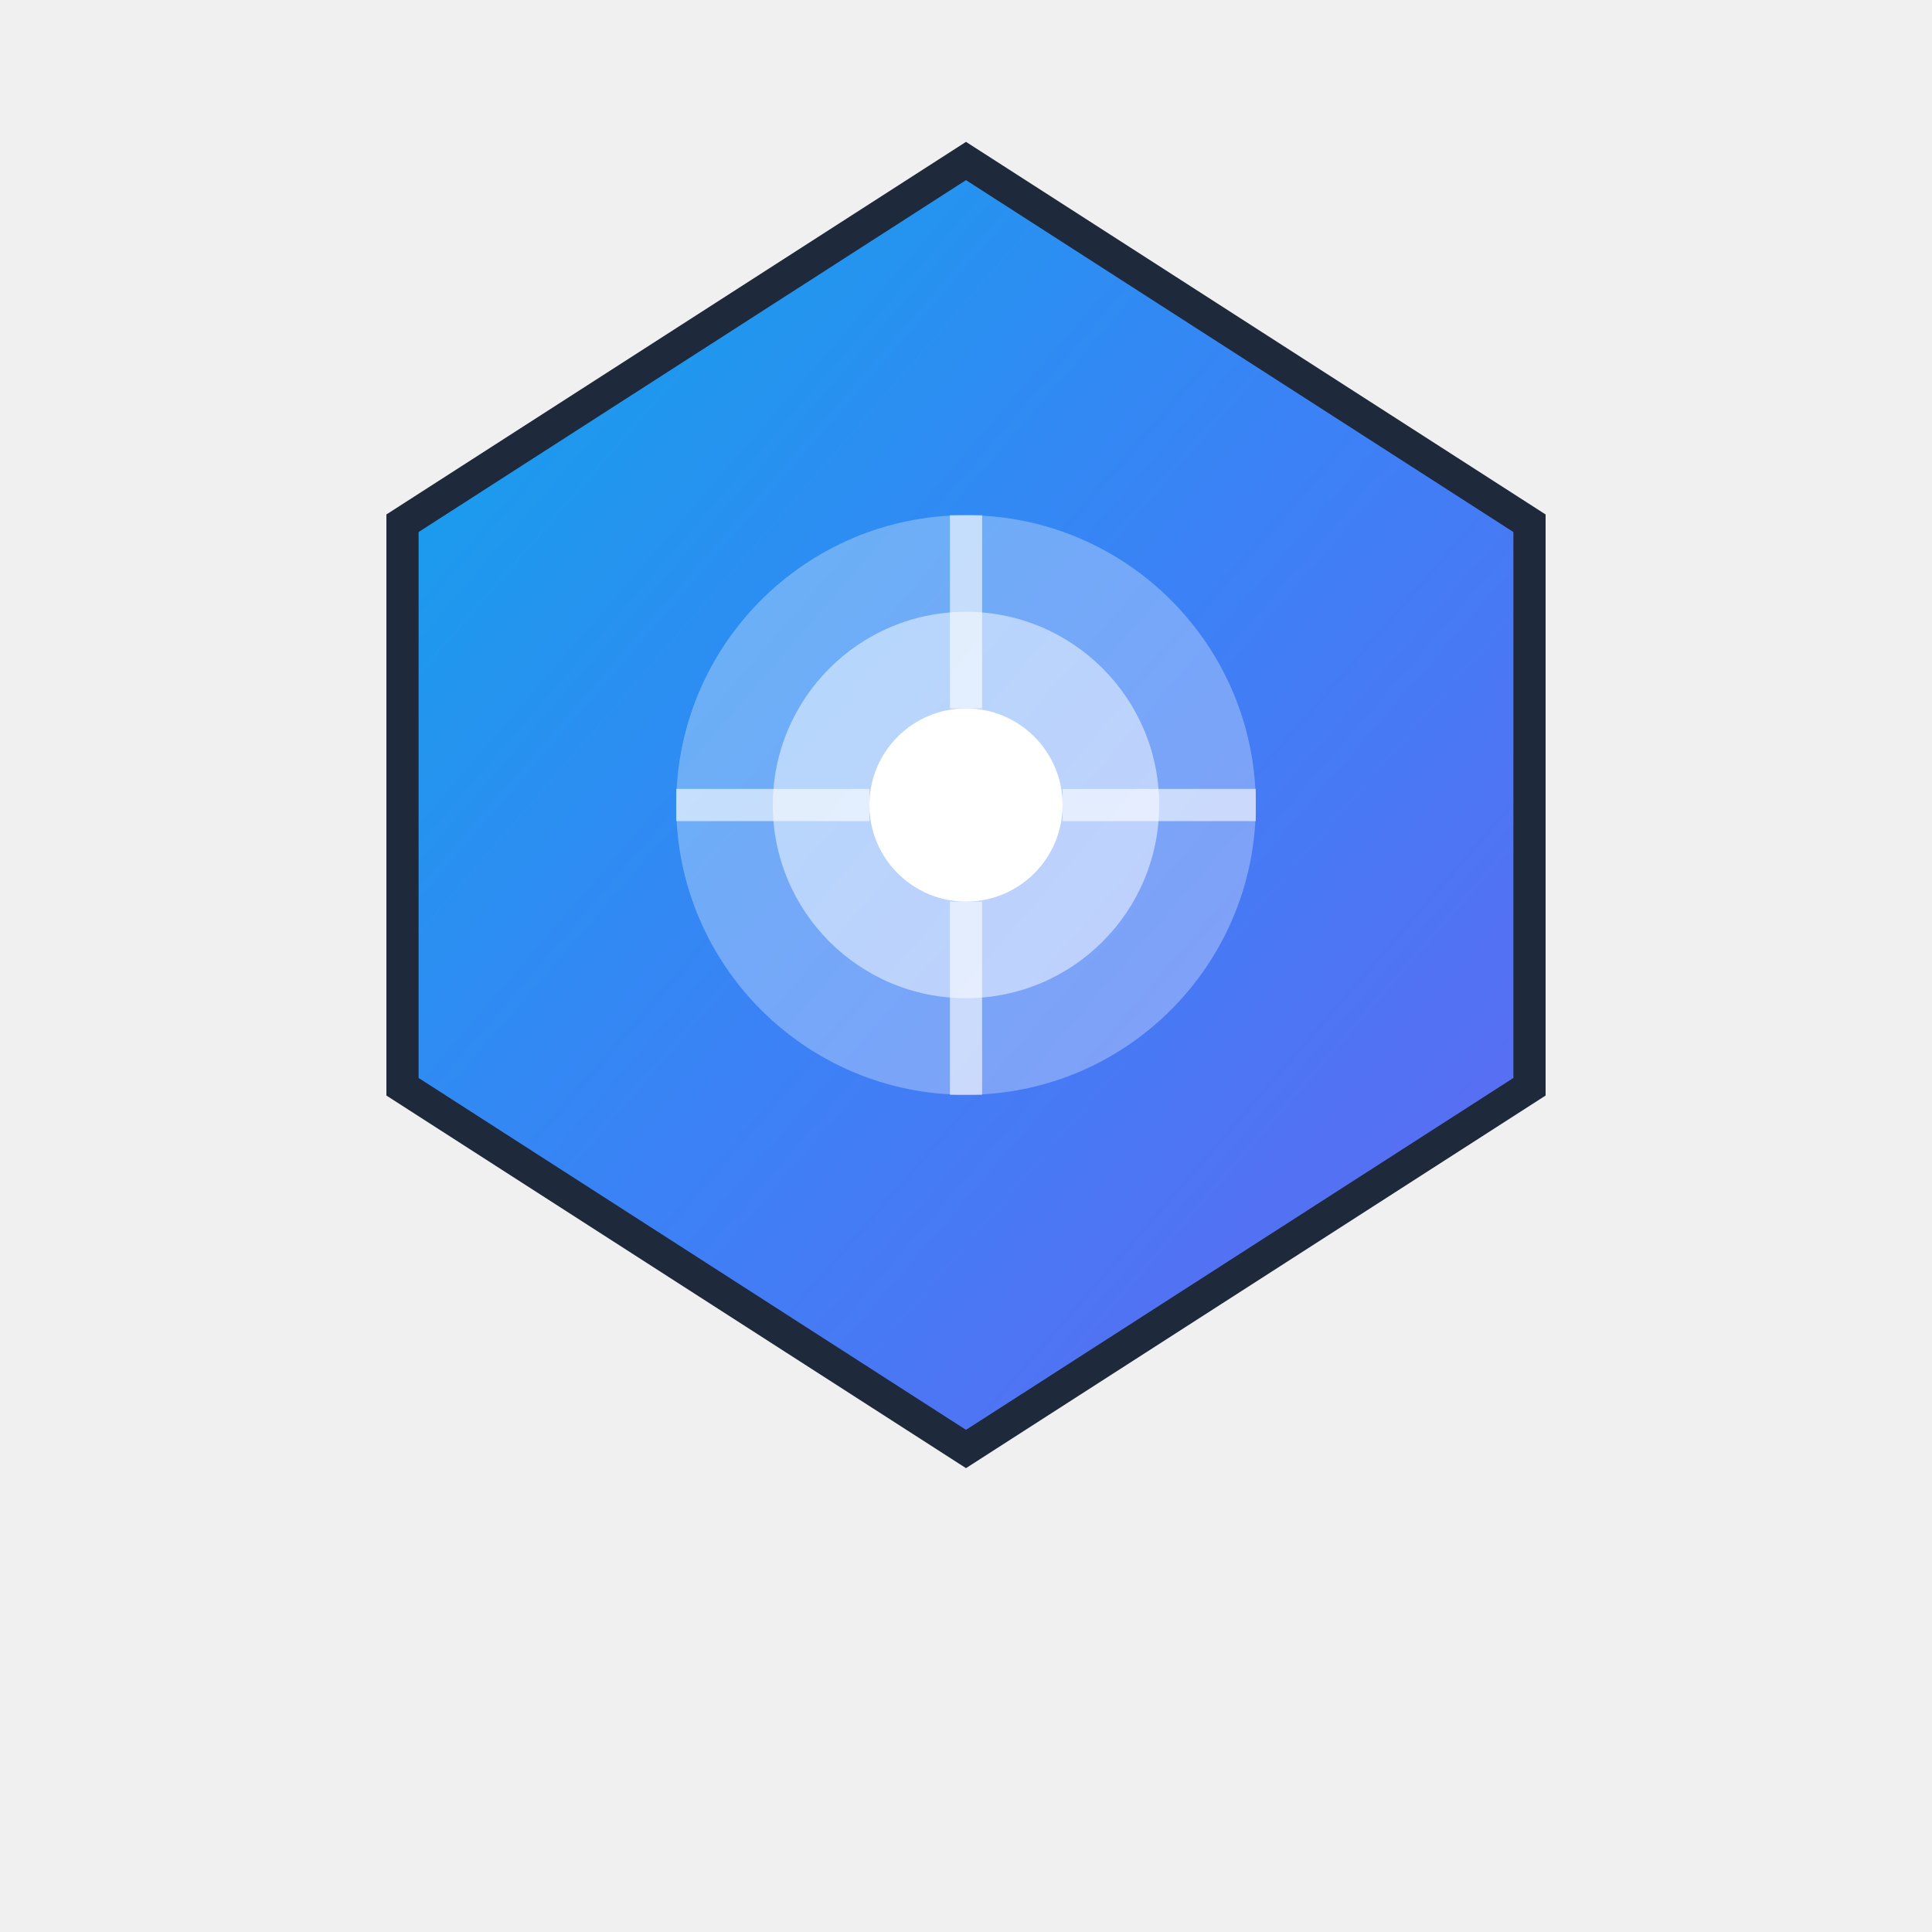
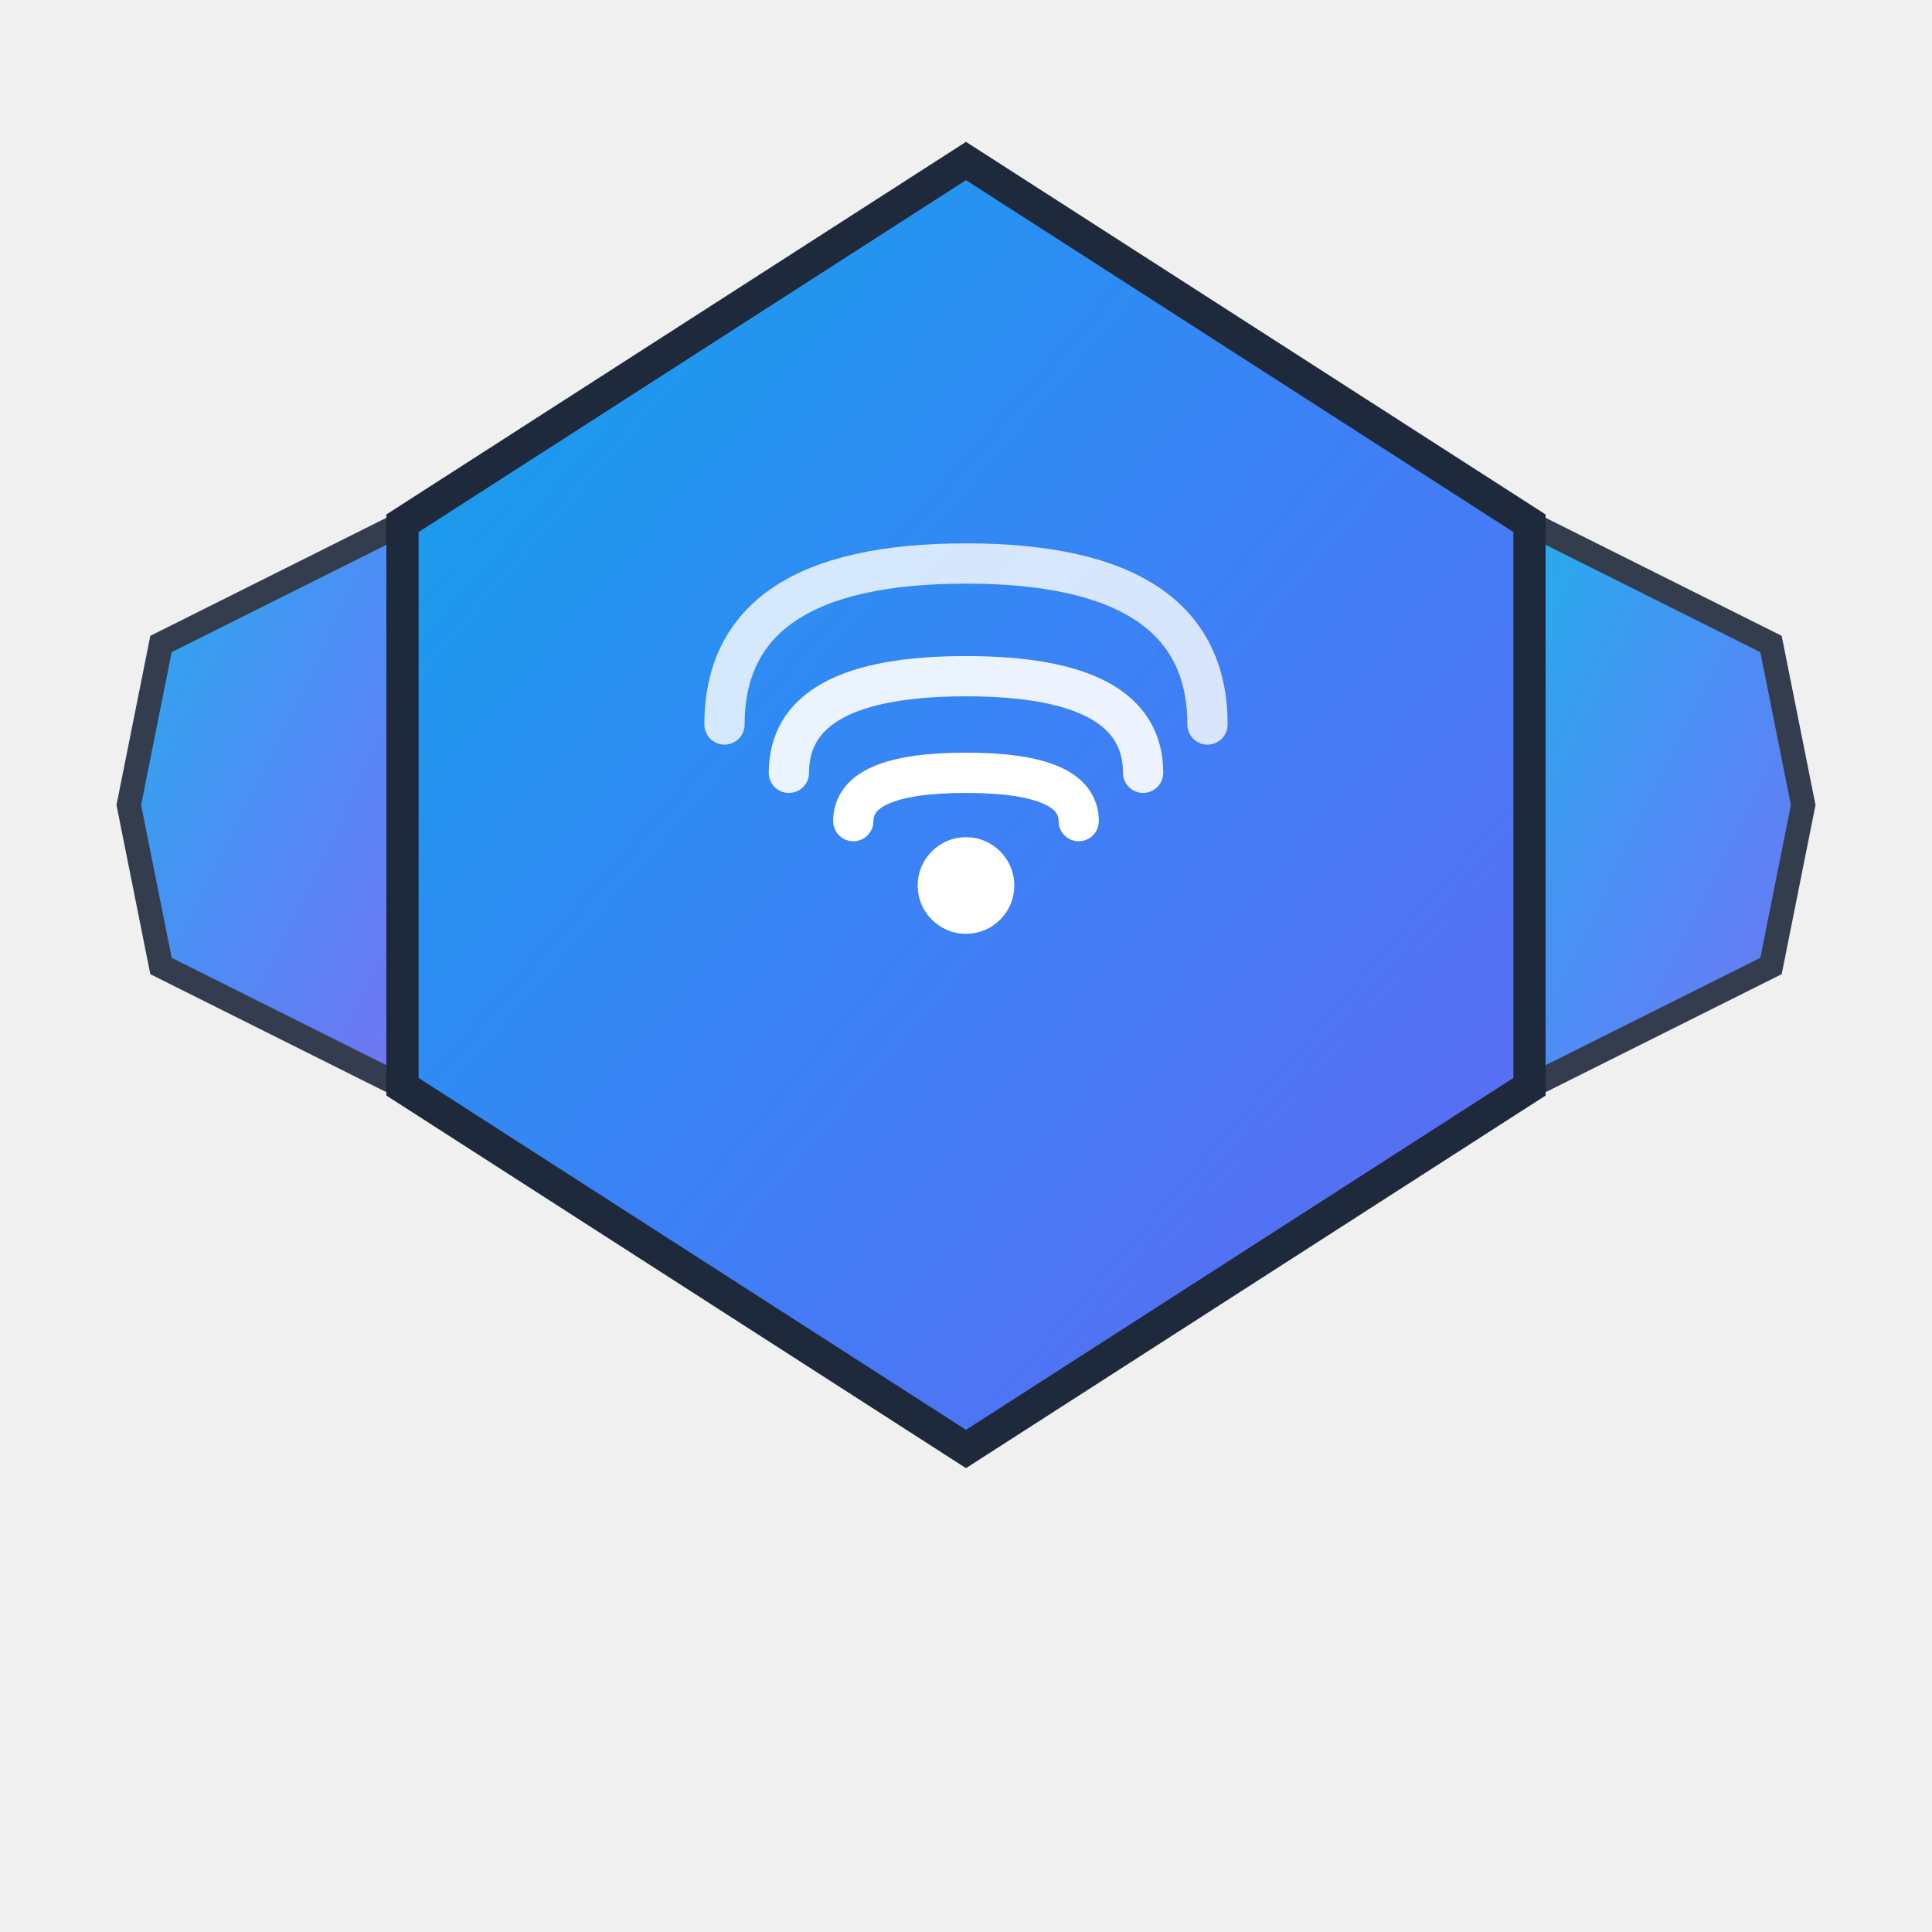
<svg xmlns="http://www.w3.org/2000/svg" width="120" height="120" fill="none" viewBox="0 0 120 120">
  <defs>
    <linearGradient id="a" x1="0%" x2="100%" y1="0%" y2="100%">
      <stop offset="0%" style="stop-color:#0ea5e9;stop-opacity:1" />
      <stop offset="50%" style="stop-color:#3b82f6;stop-opacity:1" />
      <stop offset="100%" style="stop-color:#6366f1;stop-opacity:1" />
    </linearGradient>
  </defs>
+   <path fill="url(#a)" stroke="#1e293b" stroke-width="1.5" d="M25 32.5 10 40 8 50 10 60 25 67.5 25 50Z" opacity=".9" />
+   <path fill="url(#a)" stroke="#1e293b" stroke-width="1.5" d="M95 32.5 110 40 112 50 110 60 95 67.5 95 50Z" opacity=".9" />
  <path fill="url(#a)" stroke="#1e293b" stroke-width="2" d="m60 10 35 22.5v35L60 90 25 67.5v-35Z" />
-   <circle cx="60" cy="50" r="18" fill="#fff" opacity=".3" />
-   <circle cx="60" cy="50" r="12" fill="#fff" opacity=".5" />
-   <circle cx="60" cy="50" r="6" fill="#fff" />
-   <path stroke="#fff" stroke-width="2" d="M60 32v12M60 56v12M42 50h12M66 50h12" opacity=".6" />
+   <path stroke="#fff" stroke-width="2.5" stroke-linecap="round" d="M45 45Q45 35 60 35 75 35 75 45" opacity=".8" />
+   <path stroke="#fff" stroke-width="2.5" stroke-linecap="round" d="M49 48Q49 42 60 42 71 42 71 48" opacity=".9" />
+   <path stroke="#fff" stroke-width="2.5" stroke-linecap="round" d="M53 51Q53 48 60 48 67 48 67 51" />
+   <circle cx="60" cy="55" r="3" fill="#fff" />
</svg>
